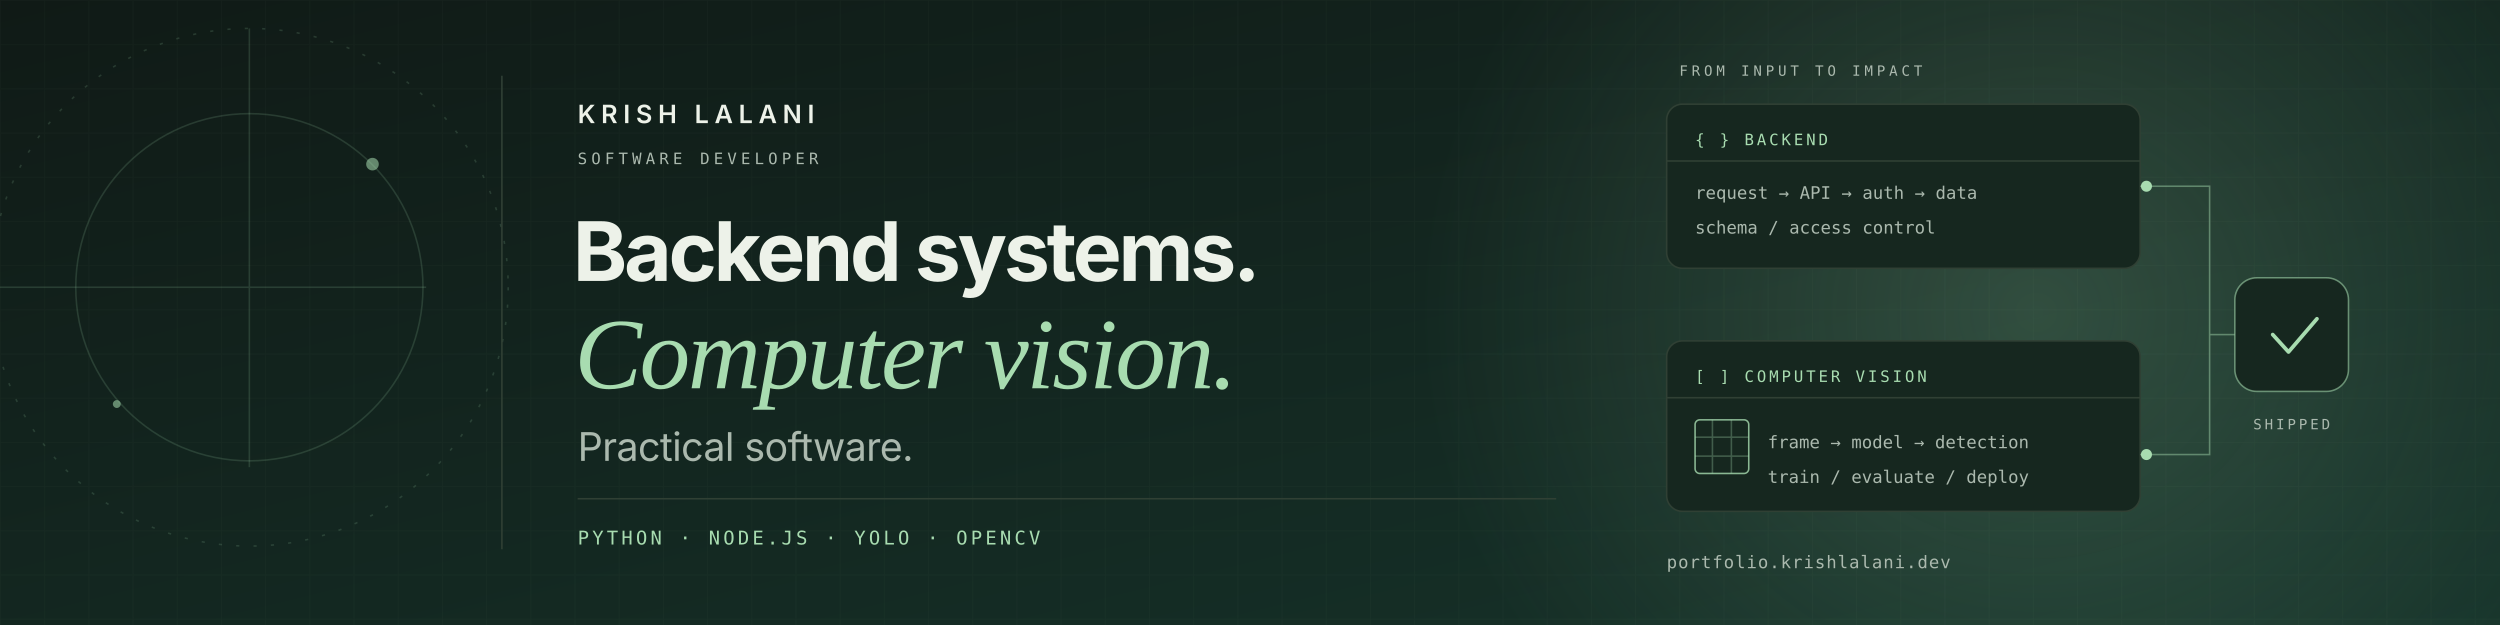
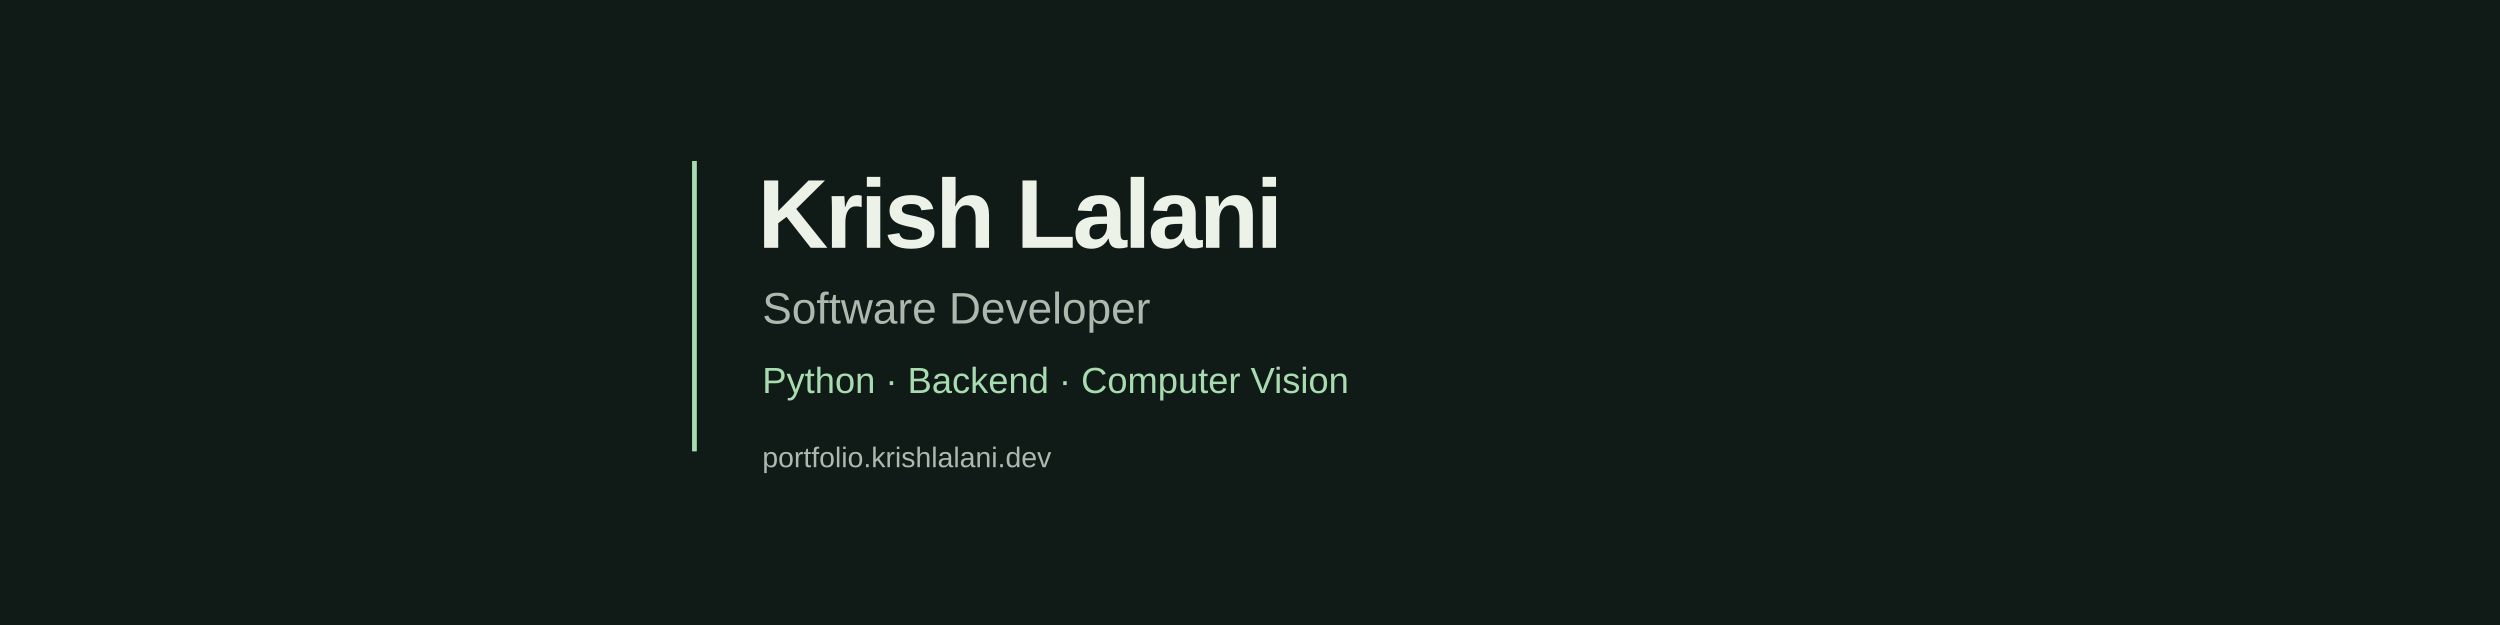
- <svg xmlns="http://www.w3.org/2000/svg" width="1584" height="396" viewBox="0 0 1584 396" role="img" aria-label="Krish Lalani, Software Developer. Backend systems, computer vision, practical software.">
-   <defs>
-     <linearGradient id="bg" x1="0" y1="0" x2="1" y2="1">
-       <stop stop-color="#101a16" />
-       <stop offset="1" stop-color="#16332a" />
-     </linearGradient>
-     <radialGradient id="halo" cx=".5" cy=".5">
-       <stop stop-color="#a8dcb0" stop-opacity=".20" />
-       <stop offset="1" stop-color="#a8dcb0" stop-opacity="0" />
-     </radialGradient>
-     <pattern id="grid" width="28" height="28" patternUnits="userSpaceOnUse">
-       <path d="M28 0H0V28" stroke="#a8dcb0" stroke-opacity=".07" fill="none" />
-     </pattern>
-   </defs>
-   <rect width="1584" height="396" fill="url(#bg)" />
-   <rect width="1584" height="396" fill="url(#grid)" opacity=".42" />
-   <ellipse cx="1290" cy="198" rx="390" ry="370" fill="url(#halo)" />
-   <g fill="none" stroke="#a8dcb0" stroke-opacity=".16">
-     <circle cx="158" cy="182" r="110" />
-     <circle cx="158" cy="182" r="164" stroke-dasharray="2 9" />
-     <path d="M0 182H270M158 18V296" />
-   </g>
-   <g fill="#a8dcb0" opacity=".55">
-     <circle cx="236" cy="104" r="4" />
-     <circle cx="74" cy="256" r="2.5" />
-   </g>
-   <path d="M318 48V348" stroke="#304034" />
-   <text x="366" y="78" font-family="Inter, Arial, Helvetica, sans-serif" font-size="16" font-weight="600" letter-spacing="3.6" fill="#edf2e9">KRISH LALANI</text>
-   <text x="366" y="104" font-family="'JetBrains Mono', 'SF Mono', Consolas, monospace" font-size="10" letter-spacing="2.6" fill="#abb9ae">SOFTWARE DEVELOPER</text>
-   <text x="363" y="178" font-family="Inter, Arial, Helvetica, sans-serif" font-size="52" font-weight="700" letter-spacing="-2" fill="#edf2e9">Backend systems.</text>
-   <text x="364" y="246" font-family="'Instrument Serif', Georgia, 'Times New Roman', serif" font-size="64" font-style="italic" letter-spacing="-1.4" fill="#a8dcb0">Computer vision.</text>
-   <text x="366" y="292" font-family="Inter, Arial, Helvetica, sans-serif" font-size="25" font-weight="400" letter-spacing="-.4" fill="#abb9ae">Practical software.</text>
-   <path d="M366 316H986" stroke="#304034" />
-   <text x="366" y="345" font-family="'JetBrains Mono', 'SF Mono', Consolas, monospace" font-size="12" letter-spacing="2" fill="#a8dcb0">PYTHON · NODE.JS · YOLO · OPENCV</text>
-   <text x="1064" y="48" font-family="'JetBrains Mono', 'SF Mono', Consolas, monospace" font-size="9" letter-spacing="2.4" fill="#abb9ae">FROM INPUT TO IMPACT</text>
-   <g fill="#16271f" stroke="#304034">
-     <rect x="1056" y="66" width="300" height="104" rx="10" />
-     <rect x="1056" y="216" width="300" height="108" rx="10" />
-   </g>
-   <path d="M1056 102H1356M1056 252H1356" stroke="#304034" />
-   <text x="1074" y="92" font-family="'JetBrains Mono', 'SF Mono', Consolas, monospace" font-size="10" letter-spacing="1.8" fill="#a8dcb0">{ } BACKEND</text>
-   <text x="1074" y="242" font-family="'JetBrains Mono', 'SF Mono', Consolas, monospace" font-size="10" letter-spacing="1.8" fill="#a8dcb0">[ ] COMPUTER VISION</text>
-   <g font-family="'JetBrains Mono', 'SF Mono', Consolas, monospace" font-size="11" fill="#abb9ae">
-     <text x="1074" y="126">request → API → auth → data</text>
-     <text x="1074" y="148">schema / access control</text>
-     <text x="1120" y="284">frame → model → detection</text>
-     <text x="1120" y="306">train / evaluate / deploy</text>
-   </g>
-   <g stroke="#a8dcb0" fill="none" stroke-opacity=".8">
-     <rect x="1074" y="266" width="34" height="34" rx="3" />
-     <path d="M1074 277h34M1074 289h34M1085 266v34M1097 266v34" stroke-opacity=".3" />
-   </g>
-   <path d="M1356 118h44v94h16M1356 288h44v-76" fill="none" stroke="#a8dcb0" stroke-opacity=".45" />
-   <g fill="#a8dcb0">
-     <circle cx="1360" cy="118" r="3.5" />
-     <circle cx="1360" cy="288" r="3.5" />
-   </g>
-   <g fill="#16271f" stroke="#a8dcb0" stroke-opacity=".55">
-     <rect x="1416" y="176" width="72" height="72" rx="14" />
-   </g>
-   <path d="M1440 212l10 11 18-21" fill="none" stroke="#a8dcb0" stroke-width="2.4" stroke-linecap="round" stroke-linejoin="round" />
-   <text x="1452" y="272" font-family="'JetBrains Mono', 'SF Mono', Consolas, monospace" font-size="9" letter-spacing="1.8" fill="#abb9ae" text-anchor="middle">SHIPPED</text>
-   <text x="1056" y="360" font-family="'JetBrains Mono', 'SF Mono', Consolas, monospace" font-size="11" letter-spacing=".6" fill="#abb9ae">portfolio.krishlalani.dev</text>
+ <svg xmlns="http://www.w3.org/2000/svg" width="1584" height="396" viewBox="0 0 1584 396" role="img" aria-label="Krish Lalani. Software Developer. Python, Backend, Computer Vision.">
+   <rect width="1584" height="396" fill="#101a16" />
+   <path d="M440 102V286" stroke="#a8dcb0" stroke-width="3" />
+   <text x="480" y="157" font-family="Arial, Helvetica, sans-serif" font-size="62" font-weight="700" letter-spacing="-2" fill="#edf2e9">Krish Lalani</text>
+   <text x="483" y="205" font-family="Arial, Helvetica, sans-serif" font-size="28" fill="#abb9ae">Software Developer</text>
+   <text x="483" y="249" font-family="Arial, Helvetica, sans-serif" font-size="23" fill="#a8dcb0">Python · Backend · Computer Vision</text>
+   <text x="483" y="296" font-family="Arial, Helvetica, sans-serif" font-size="18" fill="#abb9ae">portfolio.krishlalani.dev</text>
</svg>
